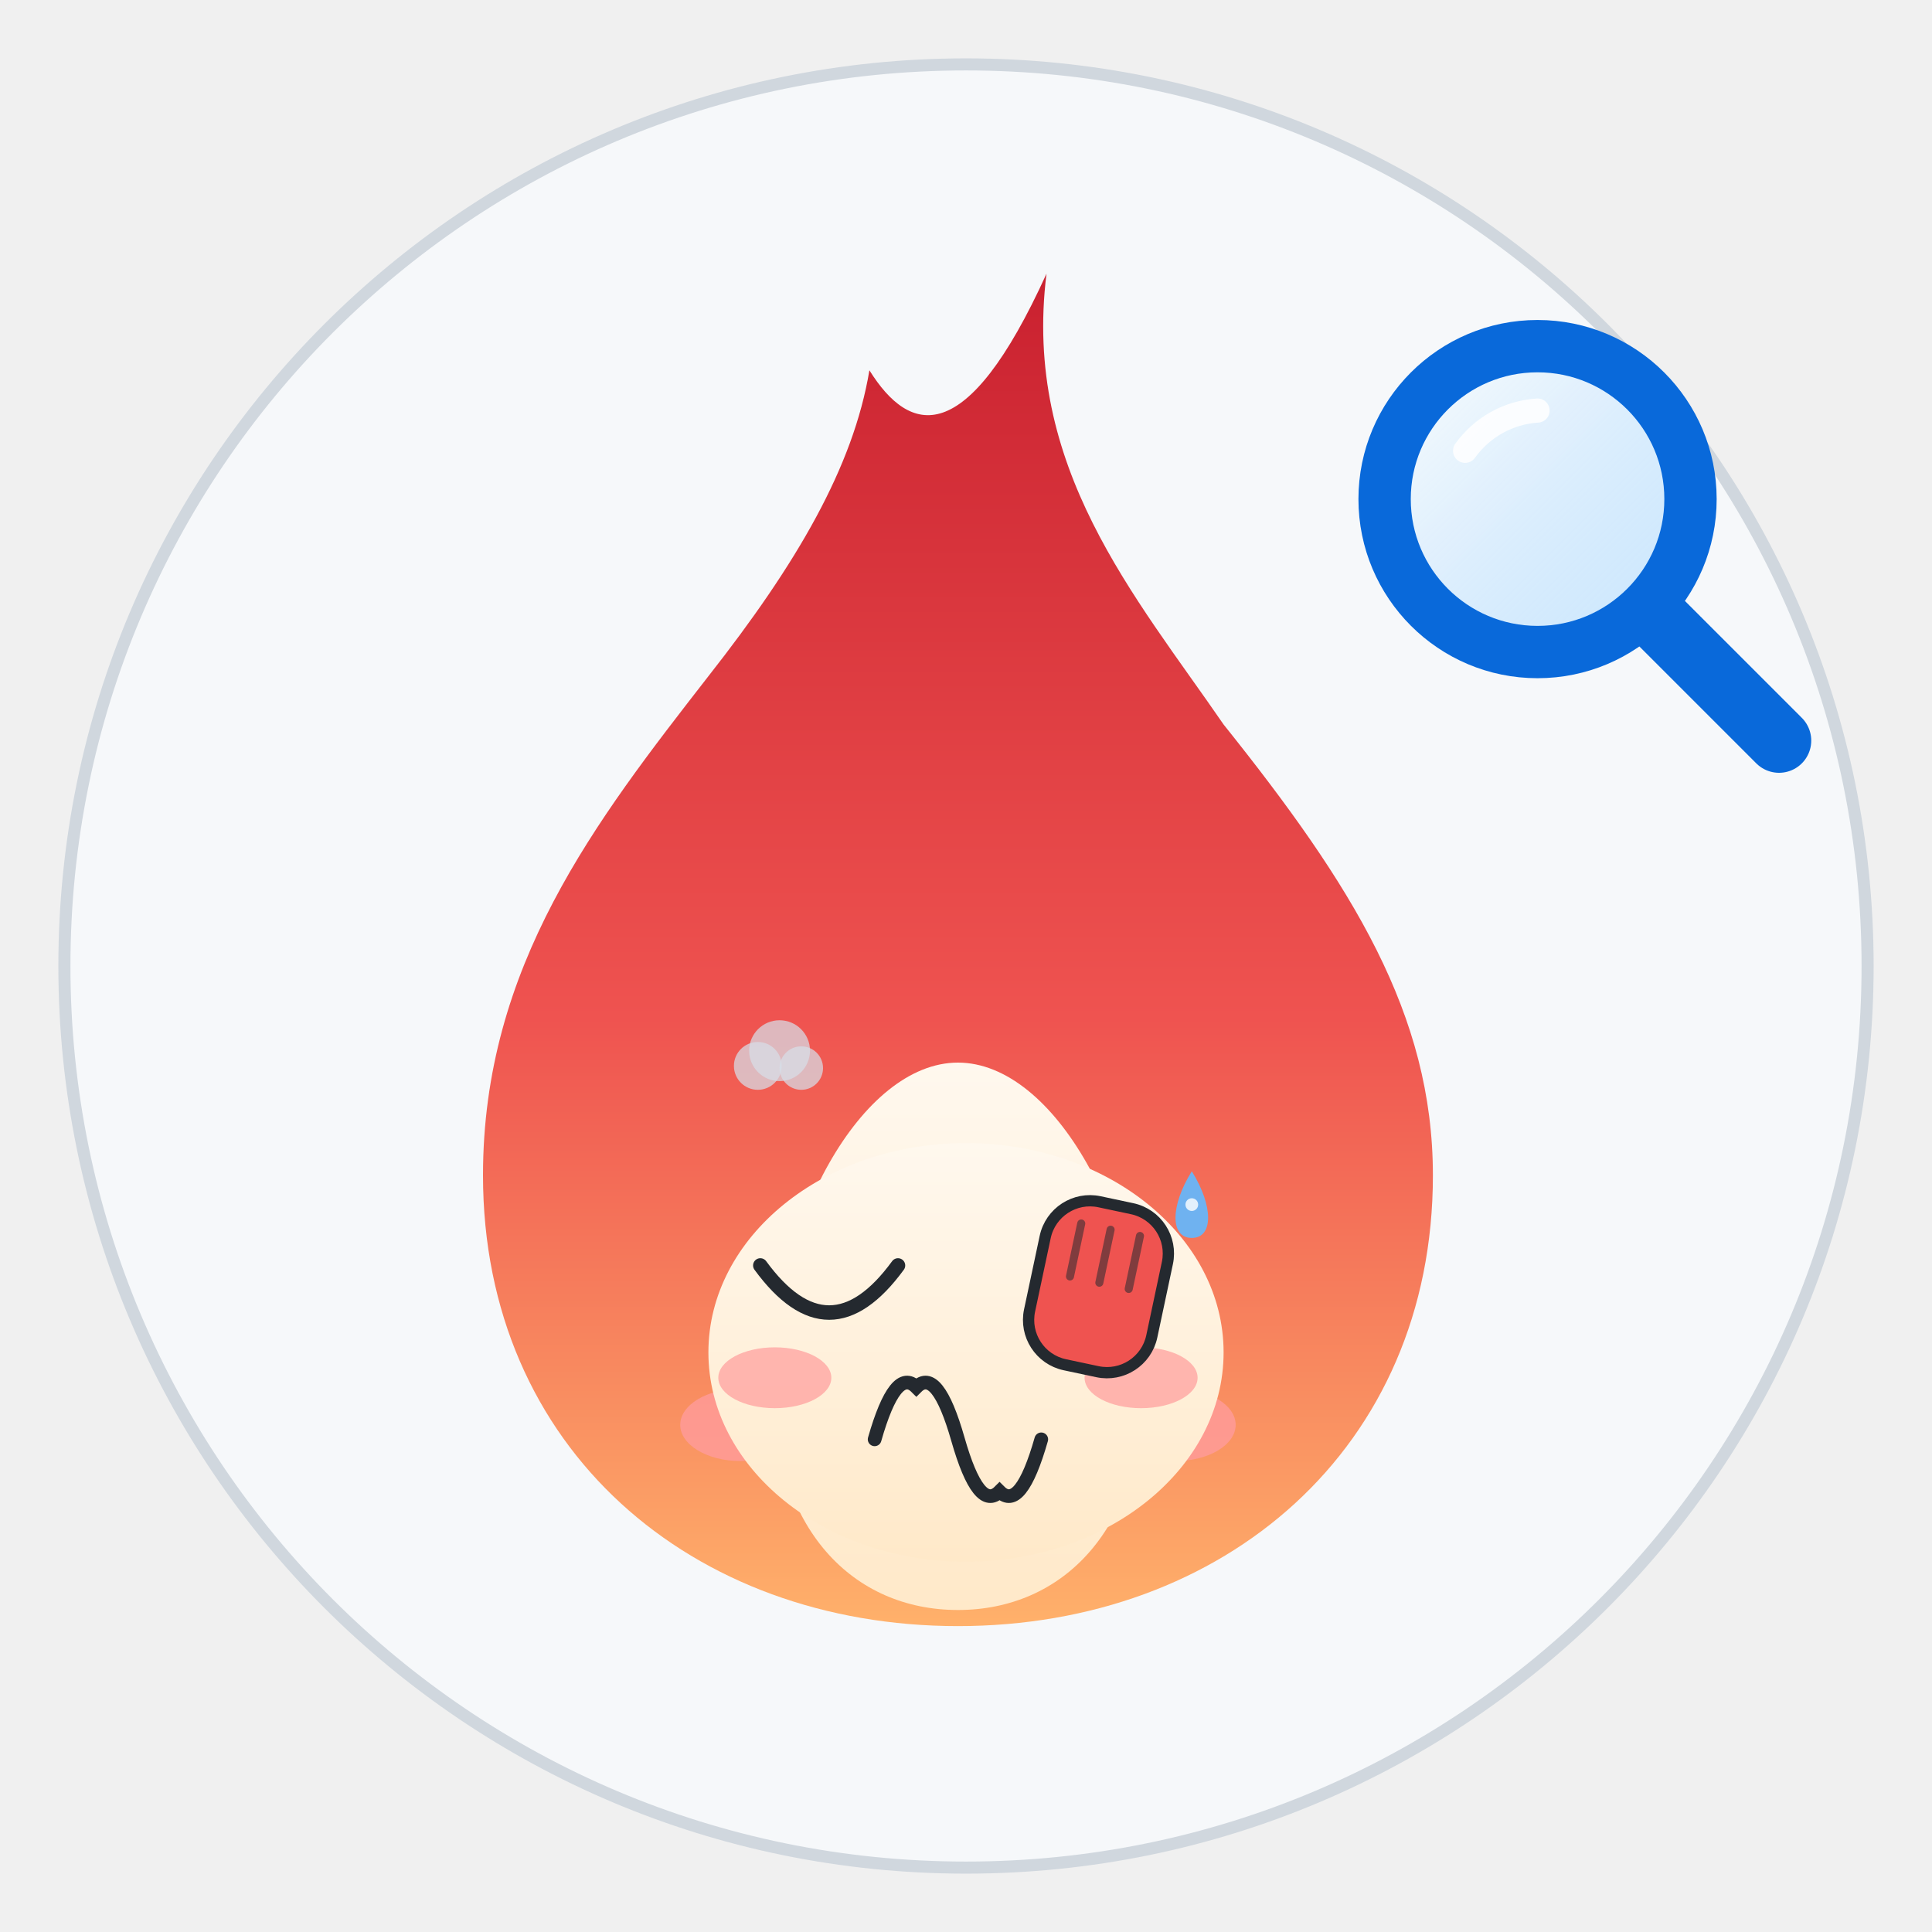
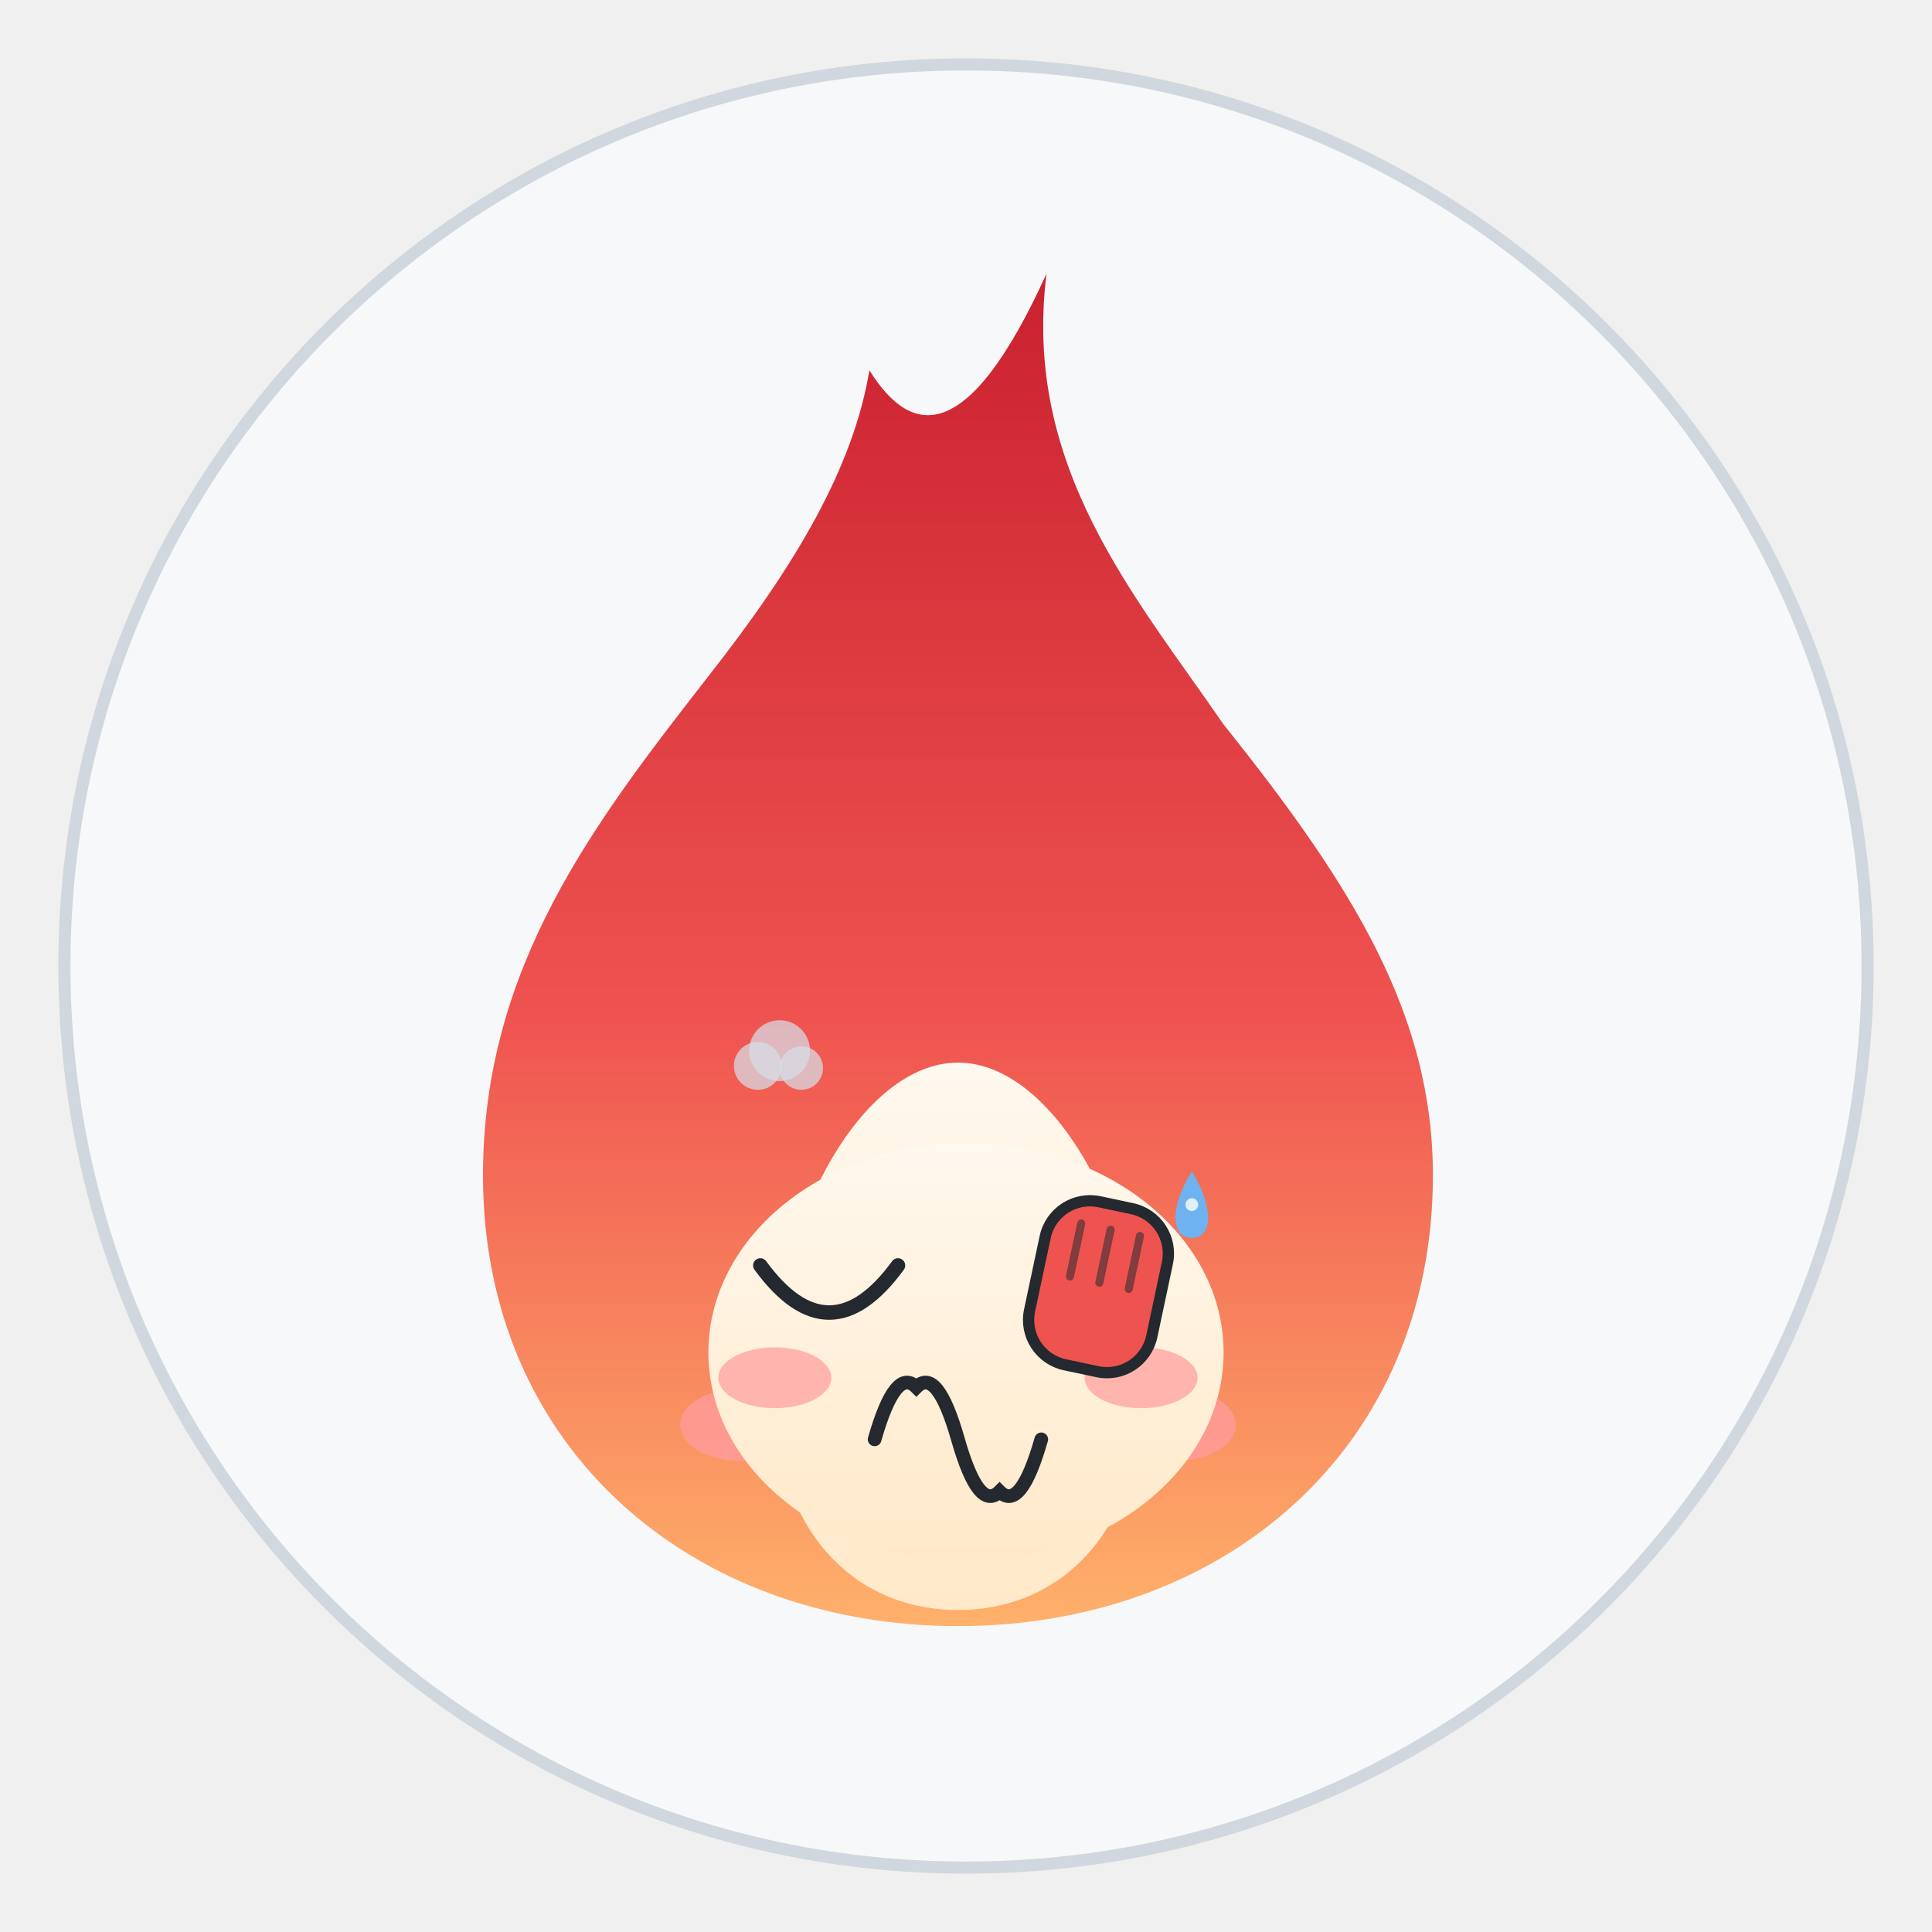
<svg xmlns="http://www.w3.org/2000/svg" viewBox="0 0 240 240" width="240" height="240" role="img" aria-label="焰焰 · 捂脸 Facepalm">
  <style>
.ex-motion { animation: ex-headshake 0.9s ease-in-out infinite; transform-box: fill-box; transform-origin: 50% 50%; }
.ex-anim-tear { animation: ex-tear 1.8s ease-in infinite; transform-box: fill-box; transform-origin: center; }
.ex-anim-sweat { animation: ex-tear 1.5s ease-in infinite; transform-box: fill-box; transform-origin: center; }
.ex-anim-heart { animation: ex-heart 2.2s ease-out infinite; transform-box: fill-box; transform-origin: center; }
.ex-anim-spark { animation: ex-spark 1.9s ease-in-out infinite; transform-box: fill-box; transform-origin: center; }
.ex-anim-rain { animation: ex-rain 1.4s linear infinite; transform-box: fill-box; transform-origin: center; }
.ex-anim-confetti { animation: ex-confetti 2.4s linear infinite; transform-box: fill-box; transform-origin: center; }
.ex-anim-pulse { animation: ex-pulse 1.6s ease-in-out infinite; transform-box: fill-box; transform-origin: center; }
.ex-anim-knock { animation: ex-knock 0.55s ease-in-out infinite; transform-box: fill-box; transform-origin: center; }
.ex-anim-knockline { animation: ex-knockline 0.55s ease-out infinite; transform-box: fill-box; transform-origin: center; }
.ex-anim-palm { animation: ex-palm 0.9s ease-in-out infinite; transform-box: fill-box; transform-origin: center; }
.ex-anim-steam { animation: ex-steam 1.8s ease-out infinite; transform-box: fill-box; transform-origin: center; }
.ex-anim-shock { animation: ex-shock 0.5s ease-in-out infinite; transform-box: fill-box; transform-origin: center; }
.ex-anim-please { animation: ex-please 1.4s ease-in-out infinite; transform-box: fill-box; transform-origin: center; }
.ex-anim-drift { animation: ex-drift 4.5s ease-in-out infinite; transform-box: fill-box; transform-origin: center; }
@keyframes ex-headshake { 0%,100% { transform: rotate(0deg); } 25% { transform: rotate(-2deg); } 75% { transform: rotate(2deg); } }
@keyframes ex-tear { 0% { transform: translateY(0); opacity: 0; } 18% { opacity: 1; } 100% { transform: translateY(9.9px); opacity: 0; } }
@keyframes ex-heart { 0% { transform: translateY(0) scale(.65); opacity: 0; } 20% { opacity: 1; } 100% { transform: translateY(-16.2px) scale(1.15); opacity: 0; } }
@keyframes ex-spark { 0%,100% { transform: scale(.6) rotate(0deg); opacity: .3; } 50% { transform: scale(1.15) rotate(25deg); opacity: 1; } }
@keyframes ex-rain { 0% { transform: translateY(0); opacity: 0; } 20% { opacity: 1; } 100% { transform: translateY(10.8px); opacity: 0; } }
@keyframes ex-confetti { 0% { transform: translateY(-4px) rotate(0deg); opacity: 1; } 100% { transform: translateY(14.4px) rotate(200deg); opacity: 0; } }
@keyframes ex-pulse { 0%,100% { transform: scale(1); opacity: .35; } 50% { transform: scale(1.18); opacity: .7; } }
@keyframes ex-knock { 0%,100% { transform: translateX(4.05px); } 35% { transform: translateX(0); } }
@keyframes ex-knockline { 0%,100% { transform: scaleX(.6); opacity: .35; } 35% { transform: scaleX(1); opacity: 1; } }
@keyframes ex-palm { 0%,100% { transform: translateY(0) rotate(0deg); } 50% { transform: translateY(-1.08px) rotate(-4deg); } }
@keyframes ex-steam { 0% { transform: translateY(0); opacity: .7; } 100% { transform: translateY(-8.1px); opacity: 0; } }
@keyframes ex-shock { 0%,100% { transform: scaleX(.7); opacity: .4; } 50% { transform: scaleX(1.25); opacity: 1; } }
@keyframes ex-please { 0%,100% { transform: translateY(0); } 50% { transform: translateY(-1.62px); } }
@keyframes ex-drift { 0%,100% { transform: translateY(0); } 50% { transform: translateY(-1.8px); } }
@media (prefers-reduced-motion: reduce) {
  .ex-motion, [class*="ex-anim-"] { animation: none !important; }
}
</style>
  <g class="ex-motion ex-facepalm">
    <g class="ex-base">
      <defs>
        <linearGradient id="flame" x1="0" y1="1" x2="0" y2="0">
          <stop offset="0" stop-color="#ffb26b" />
          <stop offset="0.45" stop-color="#ef5350" />
          <stop offset="1" stop-color="#c9202f" />
        </linearGradient>
        <linearGradient id="core" x1="0" y1="1" x2="0" y2="0">
          <stop offset="0" stop-color="#ffe9c9" />
          <stop offset="1" stop-color="#fff8ee" />
        </linearGradient>
-         <linearGradient id="lens" x1="0" y1="0" x2="1" y2="1">
-           <stop offset="0" stop-color="#ffffff" stop-opacity="0.75" />
-           <stop offset="1" stop-color="#96d0ff" stop-opacity="0.45" />
-         </linearGradient>
      </defs>
      <circle cx="120" cy="120" r="112" fill="#f6f8fa" stroke="#d0d7de" stroke-width="1.5" />
      <path d="M130 34            C 127 58 141 74 152 90            C 168 110 178 126 178 146            C 178 180 152 202 119 202            C 86 202 60 180 60 146            C 60 120 74 102 88 84            C 99 70 106 58 108 46            C 113 54 120 56 130 34 Z" fill="url(#flame)" />
      <path d="M119 132            C 131 132 142 152 142 172            C 142 190 132 200 119 200            C 106 200 96 190 96 172            C 96 152 107 132 119 132 Z" fill="url(#core)" />
      <ellipse cx="92" cy="177" rx="7.5" ry="4.5" fill="#ff9b9b" opacity="0.8" />
      <ellipse cx="146" cy="177" rx="7.5" ry="4.5" fill="#ff9b9b" opacity="0.8" />
      <circle cx="103" cy="159" r="9" fill="#ffffff" />
      <circle cx="135" cy="159" r="9" fill="#ffffff" />
      <circle cx="103" cy="160" r="4.8" fill="#24292f" />
      <circle cx="135" cy="160" r="4.8" fill="#24292f" />
      <circle cx="101" cy="157.5" r="1.7" fill="#ffffff" />
      <circle cx="133" cy="157.5" r="1.7" fill="#ffffff" />
      <path d="M110 174 Q119 183 128 174" fill="none" stroke="#24292f" stroke-width="2.6" stroke-linecap="round" />
-       <line x1="205" y1="76" x2="221" y2="92" stroke="#0969da" stroke-width="8" stroke-linecap="round" />
-       <circle cx="191" cy="62" r="19" fill="url(#lens)" stroke="#0969da" stroke-width="6.5" />
-       <path d="M182 56 a 12 12 0 0 1 9 -5" fill="none" stroke="#ffffff" stroke-width="3" stroke-linecap="round" opacity="0.85" />
    </g>
    <g class="ex-face">
      <ellipse cx="120" cy="168" rx="32" ry="26" fill="url(#core)" />
      <path d="M 94.45,157.2 Q 103,168.9 111.55,157.2" fill="none" stroke="#24292F" stroke-width="1.8" stroke-linecap="round" />
      <path d="M 108.65,178.8 Q 111.24,169.73 113.83,172.32 Q 116.41,169.73 119,178.8 Q 121.59,187.87 124.17,185.28 Q 126.76,187.87 129.35,178.8" fill="none" stroke="#24292F" stroke-width="1.7" stroke-linecap="round" />
      <ellipse cx="96.25" cy="171.15" rx="7.02" ry="3.78" fill="#FF9B9B" opacity="0.7" />
      <ellipse cx="141.75" cy="171.15" rx="7.02" ry="3.78" fill="#FF9B9B" opacity="0.7" />
      <g transform="translate(136.35 160.35) rotate(12)">
        <rect class="ex-anim-palm" x="-7.76" y="-10.87" width="15.52" height="20.7" rx="5.69" fill="#EF5350" stroke="#24292F" stroke-width="1.4" />
        <path class="ex-anim-palm" d="M -3.73,-7.76 L -3.73,-1.03" stroke="#24292F" stroke-width="1" stroke-linecap="round" opacity=".55" />
        <path class="ex-anim-palm" d="M 0,-7.76 L 0,-1.03" stroke="#24292F" stroke-width="1" stroke-linecap="round" opacity=".55" />
        <path class="ex-anim-palm" d="M 3.73,-7.76 L 3.73,-1.03" stroke="#24292F" stroke-width="1" stroke-linecap="round" opacity=".55" />
      </g>
      <g transform="translate(94.14 132.41)">
        <circle class="ex-anim-steam" style="animation-delay:0.0s" r="2.97" fill="#D7DEE8" opacity=".72" />
      </g>
      <g transform="translate(96.84 130.52)">
        <circle class="ex-anim-steam" style="animation-delay:0.28s" r="3.78" fill="#D7DEE8" opacity=".72" />
      </g>
      <g transform="translate(99.54 132.68)">
        <circle class="ex-anim-steam" style="animation-delay:0.56s" r="2.7" fill="#D7DEE8" opacity=".72" />
      </g>
      <g transform="translate(0 0)">
        <path class="ex-anim-sweat" style="animation-delay:0.2s" d="M 148.05,145.5 C 150.75,149.82 150.75,153.78 148.05,153.78 C 145.35,153.78 145.35,149.82 148.05,145.5 Z" fill="#6FB2F0" />
        <circle cx="148.05" cy="149.64" r="0.79" fill="#FFFFFF" opacity=".8" />
      </g>
    </g>
  </g>
</svg>
